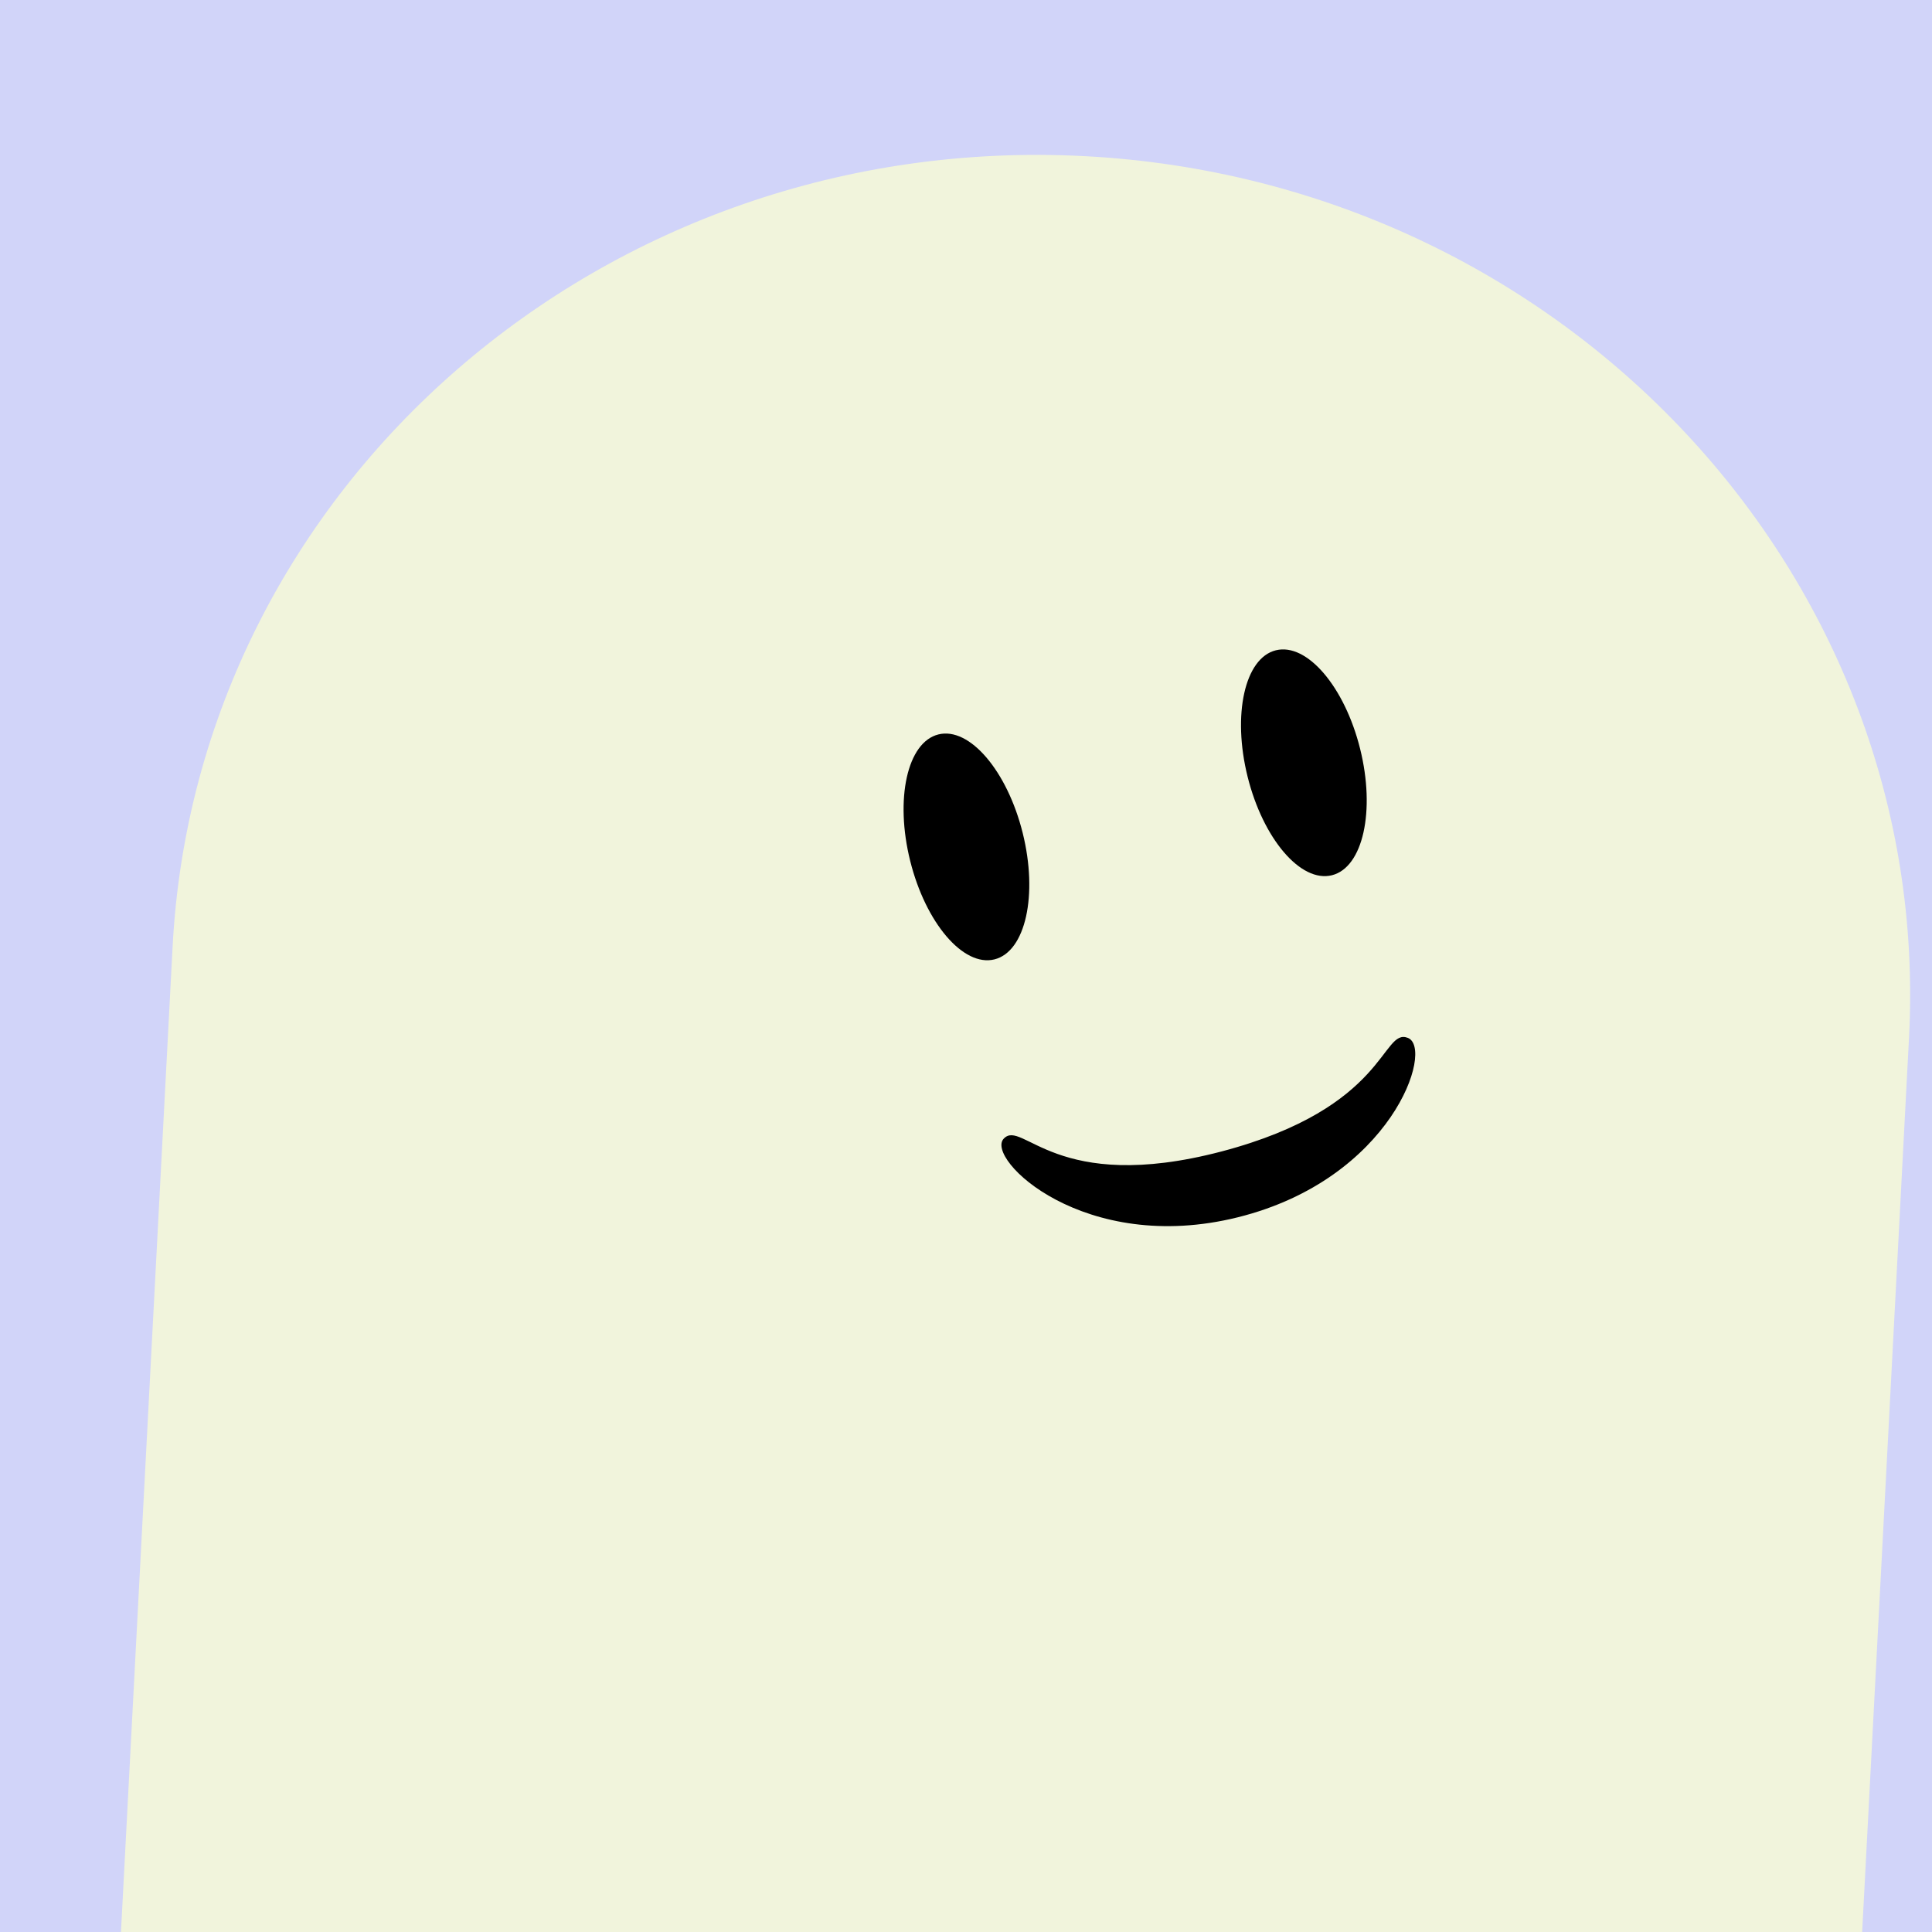
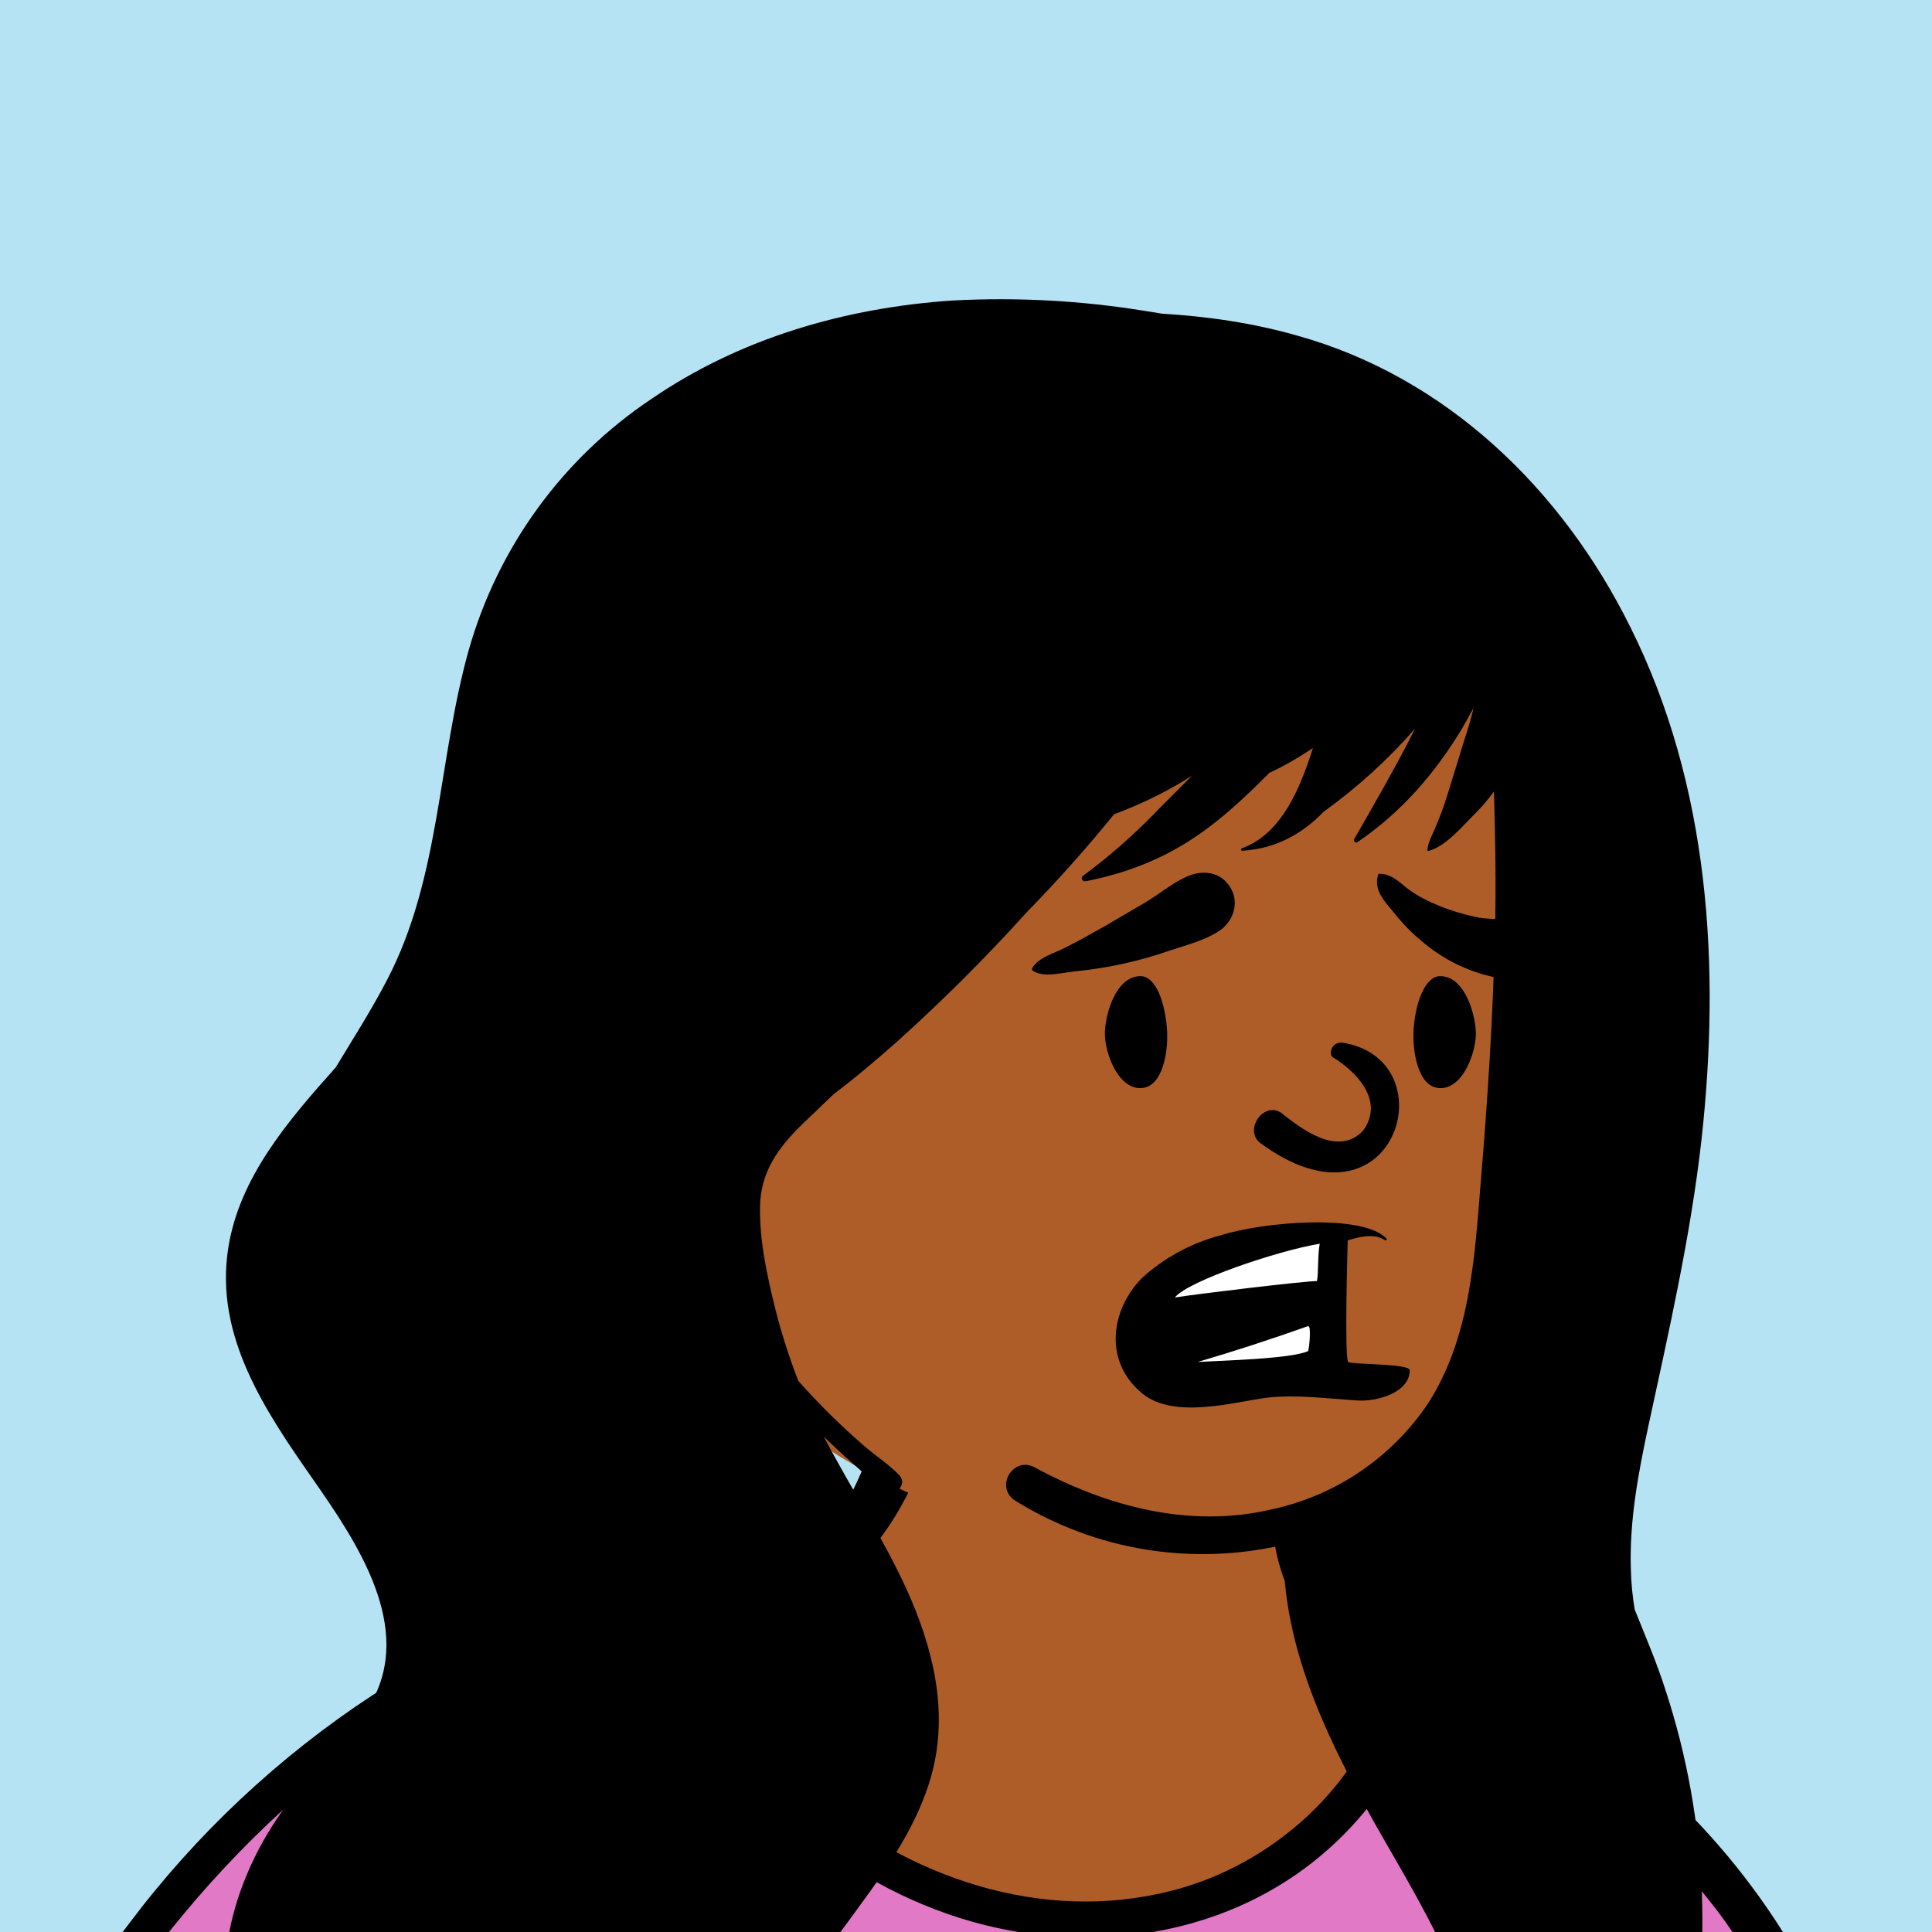
- <svg xmlns="http://www.w3.org/2000/svg" viewBox="0 0 100 100" fill="none" shape-rendering="auto" width="96" height="96">
+ <svg xmlns="http://www.w3.org/2000/svg" viewBox="0 0 704 704" fill="none" shape-rendering="auto" width="96" height="96">
  <mask id="viewboxMask">
-     <rect width="100" height="100" rx="0" ry="0" x="0" y="0" fill="#fff" />
+     <rect width="704" height="704" rx="0" ry="0" x="0" y="0" fill="#fff" />
  </mask>
  <g mask="url(#viewboxMask)">
-     <rect fill="#d1d4f9" width="100" height="100" x="0" y="0" />
-     <g transform="translate(3, -2) rotate(3 50 70)">
-       <path d="M95 53.33C95 29.4 74.85 10 50 10S5 29.4 5 53.33V140h90V53.33Z" fill="#f1f4dc" />
-       <g transform="translate(29 33)">
-         <g transform="translate(7, -2) rotate(-17 21 21)">
-           <g transform="translate(0 4)">
-             <path d="M15 8c0 3.31-1.34 6-3 6s-3-2.69-3-6 1.34-6 3-6 3 2.69 3 6ZM33 8c0 3.31-1.34 6-3 6s-3-2.69-3-6 1.34-6 3-6 3 2.69 3 6Z" fill="#000000" />
-           </g>
-           <g transform="translate(6 24)">
-             <path d="M15 10C6.79 10 3.02 3.88 4.22 3.12 5.42 2.35 6.1 6.6 15 6.49c8.9-.12 9.58-4.23 10.78-3.37C26.98 3.98 23.21 10 15 10Z" fill="#000000" />
-           </g>
-         </g>
+     <rect fill="#b6e3f4" width="704" height="704" x="0" y="0" />
+     <g fill-rule="evenodd" clip-rule="evenodd">
+       <path d="M705.3 1074a2351.1 2351.1 0 0 1-15.6-101c-1-7.7-2.5-16.4 2.7-22 7.3-8 14-14.8 14.8-26.2.8-10.7-2.8-22.4-5-32.8a809.4 809.4 0 0 0-17.3-64.7c-6.6-21.7-13.9-43.2-21.3-64.6-6.9-20-13.5-40.3-22.5-59.5-17-36.5-46-63.5-81.6-81.6-9-4.5-27-20.5-36.3-24-8.5-3.4-8.5 6.3-16.9 2.6-6.7-2.9-13-6.7-16.7-13.2-4-7-14.3-16.9-15.9-25-3.3-17.4.3-32.2-12-45.3a90 90 0 0 0-41.1-23.8c-33.7-9.3-78.5-2.8-98.8 28.5-9.7 14.9-13 33-26.2 45.1-11.4 10.7-8.8 18-23.6 23.4-.9.3-23.6-4.5-24.4-4.2-16.2-3.5-31.7 6.2-46.5 11.8a325.4 325.4 0 0 0-63 32.3 399.2 399.2 0 0 0-102.3 98.5 482.5 482.5 0 0 0-76.4 161c-1.7 6.4-3.5 13-1.5 19.4 1.7 5.3 5.4 9.2 9.8 12.4 6 4.3 18 7 17.7 15.7-.1 6.6-2.4 13.5-3.5 20-1.3 7.7-2.3 15.5-3.4 23.2-4.8 35.4-8.6 71-10.3 106.6a920 920 0 0 0-.5 106c.1 2.3.8 4.5 2 6.2-1 .4-1.2 2.4.1 2.7l2.7.5a12 12 0 0 0 7 2.4l5.5.2c19.3 4 38.6 7.9 58.1 10.8 23.8 3.5 47.6 6.3 71.5 8.7 49.2 4.8 98 3.2 147.1.6a1877 1877 0 0 1 147.4-2c49.2 1.4 98.4 3.5 147.6 4.4 55 1 110-.5 164.8-5 7.5-.5 12.2-6.5 10.7-14-8.9-44.7-19-89.1-27-134Z" fill="#ae5d29" />
+       <path d="m201 597.5 1.2-.4c14.5-5.7 29.6-14.8 45.4-11.4.5-.2 10.8 1.9 17.9 3.2l-6.7 7L247 598c40.7 67.1 88.8 100.7 144.3 100.7 55.5 0 97.7-33.6 126.4-100.7l4-1c.4 0 1 .2 1.5.4 9.3 3.6 27.4 19.6 36.3 24.1 35.6 18 64.5 45 81.6 81.6 8.7 18.6 15.2 38 21.8 57.5l.7 2c7.4 21.4 14.7 43 21.3 64.6 6.3 20.4 12 41 16.6 61.8l.7 2.9c2.2 10.4 5.8 22 5 32.8a29 29 0 0 1-3 10.7l-80.4 29 38.4 261.3c-35.1 1.5-70.3 2-105.5 1.3-49.2-.9-98.4-3-147.6-4.3-47.7-1.2-95.3-.7-143 1.7l-12 .6a946.3 946.3 0 0 1-139.5-1l-3.1-.3v-38.3l16.3-212.9-83-15.6-81.3-39.5a21.7 21.7 0 0 1-5.6-8.8c-1.9-6-.5-12 1-18l.5-1.3a492.8 492.8 0 0 1 76.4-161A399.3 399.3 0 0 1 138 629.7c19.8-13 40.9-23.9 63-32.3Z" fill="#e279c7" />
+       <path d="M232.2 584.6c5.1-.3 10.3.6 15.4 1 .4.1.6.8 0 .9-9 1.9-18 4.5-26.9 7.1l-3.8 1.2c-10 3-19.8 6-29.6 10-19.4 7.9-37.8 18.5-54.8 30.8C67.2 682.8 20 754.3-9.9 828.3a526 526 0 0 0-24.3 77c-.4 1.6-2 5.4-1 7 .7 1.3 3.6 2.1 5 2.9l4.5 2.3 25.2 12.9 2.3 1.1c38 18.6 78.4 34.4 121 35.5l.4-3.7a342 342 0 0 1 9.9-60c.3-1 1.6-.6 1.7.3 3 23.1 2 46.4 1 69.7-1.8 41-4.3 82.2-6.5 123.3-1.2 20.6-2.6 41-3.9 61.7-1.3 20.5-1.7 41.6-4.7 62-.6 4.6-6 7-10 6.6-4.4-.5-7.9-4.5-8-9 0-11.9 1.5-24 2.4-35.8l2.5-33.8c3.1-41.1 6.8-82.2 10.2-123.3a4771 4771 0 0 1 3.8-43.7C76.4 979.8 34.2 963-6.1 943.5c-.6 13.2-2 26.5-3.4 39.6-3.8 36.8-7.1 73.6-9.6 110.5a2254.2 2254.2 0 0 0-4.2 92.7l-.2 7c0 4.4-.5 8.5-4.3 11.7-3.7 3.3-8.9 3.5-12.6 0-5-4.6-4.2-10.9-4-17.1a1675.6 1675.6 0 0 1 1.8-47.2 1321 1321 0 0 1 10.5-109.5l2-14c3.5-26 7.5-52.7 15.5-77.9-3.1-1.5-6.2-3-9.3-4.7-5.5-2.7-11.2-5.4-16.6-8.4-4.2-2.5-7.9-5.8-9-10.8-1.4-5.5.6-11.5 2-16.9v-.4a502 502 0 0 1 26.6-80 523.2 523.2 0 0 1 67.8-117 353.8 353.8 0 0 1 88.7-83.3 239 239 0 0 1 53.8-25.7 142.6 142.6 0 0 1 42.8-7.5Zm90.1-66c6-6.5 18.1.2 15.2 8.8a108.2 108.2 0 0 1-34.7 52A79.4 79.4 0 0 1 247 598l1.7 2.4a321.1 321.1 0 0 0 46.1 52.6c36 31.2 84.8 48 132 36 37.1-9.4 69.8-38.8 79.4-76.2-1.3.6-3 .9-4.8.5-7.7-1.7-15.3-9.8-20.3-15.6-5.3-6.3-9.5-13-12.6-20.7-5.6-14-7.4-32.1.3-45.7 1-1.7 3-.7 3.3 1l.3 2.5c1.5 12.7 3.3 25 9.3 36.6a76 76 0 0 0 18.2 23.1c2.6 2 5.8 3.6 8.1 6l.5.4c.6-5 4.1-7.3 7.6-7.2 3.3.2 7.3 1.6 8.8 2.3l.1.1a341 341 0 0 1 65.1 42 259 259 0 0 1 88.4 129c7.5 25.3 11.8 51.4 16.3 77.4l2.8 16c4.2 23.9 8.9 48.4 18.4 70.7 2.5 5.7.6 11.1-5.5 13.4A1493 1493 0 0 1 688 953c3.7 16 6 32.5 8.7 48.5 6 34.1 13.2 68 19.4 102 3.2 17.5 6.1 35 9.3 52.3l4.7 25.2 2.4 13.6.1.7c.5 2.4 1 4.9.4 7.3-.8 2.7-2.9 4.6-4.8 6.6-1.6 1.6-3.8 1.6-5.7.7l-.7-.3c-3.4-1.6-6-3.2-7.3-7-.7-2.5-1-5.2-1.5-7.7a3535.6 3535.6 0 0 1-7.8-43.6l-1.6-9.1c-5.2-31.4-10.2-62.9-12.8-94.5-1-14-2.3-28.1-3.5-42.2l-.9-10.5c-1.1-13.3-2.5-27-2.7-40.5l-4.5 1.6L657 964c-5.5 2-12.5 6-18.4 5.2-2.9-.3-5-1.2-6.8-2.9 2 28.8 4.8 57.4 8.5 86a1965.7 1965.7 0 0 0 22 135c.6 3.2 1.4 6.4 1.9 9.6.5 3.7-.5 5.9-2.5 9-1.7 2.4-5 3.7-7.8 2-3.6-2.3-5.5-4.3-6.5-8.4-1-3.7-1.6-7.6-2.3-11.4a1654.2 1654.2 0 0 1-11.4-65.2c-7.8-52-12.7-104.4-15.2-156.8a1388 1388 0 0 1-1.4-77.8c0-13.3.5-26.6 1.4-39.9 1-13.4 3-26.5 4.8-39.8 0-.5.7-.5.7 0 .8 14.9 2.1 29.8 2.8 44.7.6 14.3.9 28.5 1.4 42.8.6 18.7 1.5 37.5 2.7 56.2a9.6 9.6 0 0 1 8.5-3.1c4.7-1 9.7-3.4 14.1-5l16.8-5.5 26.4-8.7a679 679 0 0 1-18-80.8l-2-12.3c-4-24.2-8.5-48.5-15.8-72a229.8 229.8 0 0 0-34.8-68.2 370.2 370.2 0 0 0-52.7-55.3C557 627 539.7 614 523 600c.1.9.2 2 0 3-3.5 25.9-17 50-35.8 67.9-37.7 36-93.6 43.4-142 26.5-46.7-16.3-88-55-102.6-102.8-.3-.8.8-1 1.3-.5l2.4 3.3c0-.4.2-.9.7-1a129 129 0 0 0 46.6-29.2 100.2 100.2 0 0 0 21.3-33.3l.4-1c1.7-5 3.2-10.2 7-14.2Z" fill="#000" />
+     </g>
+     <g transform="matrix(.99789 0 0 1 156 62)">
+       <g fill-rule="evenodd" clip-rule="evenodd">
+         <path d="M405.9 203.2c-10.3-37.2-49.7-53.4-85.2-56-96-10-193.7 43.5-236.3 130.3-34 66-35.1 135.2 38.1 172.8L135 457c3.7 3.4 7.5 6.7 11.7 9.5a228 228 0 0 0 136.2 35.1c70-1.4 95-49 110.4-109.9 16.1-60.6 25.1-126.5 12.6-188.5Z" fill="#ae5d29" />
+         <path d="M451.8 553.7c-3.2-10-7.3-19.5-11.2-29.2-.8-4.8-1.3-9.7-1.4-14.6-.6-17.5 2.7-35.2 6.4-52.3 7.5-34.7 15.4-69 19.4-104.4 7-63.2 2.9-129-26-186.7-24.8-50-67-91-121.6-106.2-16.1-4.6-32.7-7-49.4-8l-6.2-1a329.7 329.7 0 0 0-70.3-3.8c-39 2.6-77.6 13.7-110 35.9A163.8 163.8 0 0 0 14.8 175C3.6 214.8 4.5 257.7-14.9 294.9c-5.7 11-12.4 21.4-18.8 32-17 19-35.3 40-39.3 66-5 32 13.5 59.2 31 84.2 15.8 22.6 37.2 53.9 21 81.7-7.7 13.2-20 23-29.2 35-9.6 12.4-17 26.7-21 42a89.2 89.2 0 0 0 18.9 80.9 99.1 99.1 0 0 0 37 25.4c14.4 6.1 28.5 12 40.4 22.4 5.4 4.8 10.4 10 15 15.5 4.4 6.8 9.5 13.2 15.3 19 6.3 6.5 18.7-2.3 13-9.9l-1.4-1.7A515 515 0 0 0 54 771a90.5 90.5 0 0 1-11.8-71.7 88.6 88.6 0 0 1 7.2-18.2l2 5c3 6.3 7 13.8 12.1 20.2.2 4.4.9 8.7 2.1 13 8 26.4 34.4 39.4 58.3 49.6l7 2.9c6.2 2.6 12.8-6.3 8.9-11.7l-3-4.3a85.7 85.7 0 0 1-13.5-58.7c3.2-21.9 16-40 28.9-57.3 12.5-17 26-34.5 31.7-55.3 6.2-23 .5-45.9-9-67-8.9-19.4-20.6-37.3-30.4-56 3.4 3.3 6.8 6.5 10.4 9.6 4 3.5 8.1 7.6 13 10 3.4 1.9 7-2.5 4.2-5.5-3.7-3.9-8.4-6.9-12.5-10.4a257.4 257.4 0 0 1-24.4-24 217 217 0 0 1-8.4-26.2c-3-12-5.8-24.8-5.6-37.3.2-12.8 6.8-21.7 15.7-30.3l11.3-10.8c8-6 15.6-12.5 23-19a649 649 0 0 0 47.5-47.3 524.8 524.8 0 0 0 31.8-35.6 150 150 0 0 0 28.4-14l-11.7 11.7a217.3 217.3 0 0 1-28 24.7c-1 .7-.4 2.3 1 2 12.8-2.5 24.8-6.8 36-13.6 11.5-7 21.6-16.4 31-25.9 5.3-2.4 10.4-5.4 15.1-8.5l.8-.5c-4.7 14.7-11.4 31.2-25.9 36.5-.5.1-.4 1 .1.9 12.2-.7 22-6.2 29.7-14.2a197.6 197.6 0 0 0 33.4-30.3c-6.9 13.7-14.6 27-22.2 40.2-.4.7.4 1.7 1.1 1.2 16.1-10.9 28.3-25 38.3-41.5l4.2-7.5c-1 4-2.1 7.9-3.4 11.7l-6.5 21c-1.2 3.8-2.6 7.5-4.2 11.2-1.1 2.6-2.6 5.1-2.8 8 0 .2.2.3.3.3 6.4-1.6 12.4-9 17-13.5 2.5-2.5 4.9-5.3 7-8.2.5 16.8.8 33.6.4 50.5-.7 31-2.7 62-5.3 92.8-2.2 27.2-3.9 55.9-19.1 79.6A92 92 0 0 1 308 488c-30 7-60-1-86.5-15.3-8-4.3-14.8 7.4-7 12.2a130 130 0 0 0 97.9 16c-1 38.5 18 75 36.8 107.7 10.6 18.3 21.2 36.5 28.7 56.3a192.2 192.2 0 0 1 12 52.3c1.8 21.2 0 42.5-2.9 63.5l-.5 3.4c-.6 4.5 3.4 8.3 7.8 6 19.4-10.2 27.8-32 32.9-52 4.8-18.9 8-38 9.8-57.4 2.6 7.3 4.8 14.8 6.4 22.4l.7 3.3c1.3 6.3 10.9 5.9 12.4 0l.8-3.3a269.2 269.2 0 0 0-5.5-149.4" fill="#000" />
      </g>
    </g>
+     <g transform="translate(315 248)">
+       <g fill-rule="evenodd" clip-rule="evenodd">
+         <path d="M105.8 231.1c4.6-14 54.2-34.8 62.6-28.8 8.3 6-2.5 49.2-2.5 49.2s-46.2 4.8-49.5 2.4c-3.3-2.4-15.2-8.7-10.6-22.8Z" fill="#fff" />
+         <path d="M190.3 203.4c.3.3-.3.8-.7.5-3.8-2.7-9.8-1.1-13.5.1 0 0-1.3 43.3.2 44.3s22.4.5 22.4 3c0 8.4-12.6 11.6-19.4 11-10.8-.7-21.9-2.2-32.6-1-10.8 1.3-33.6 8.1-45.3-1.4-14-11.3-12.1-29.9-.5-42a68 68 0 0 1 28.7-15.7c15.5-5 52.1-8.1 60.7 1.2Zm-28.6 31.8a748.9 748.9 0 0 1-40.3 13.1c7.8-.5 34.3-1.1 40.3-4 .6-2.7 1-9.5 0-9Zm4.2-30c-15.2 2.5-48.1 13.6-52.8 19.6 7.1-1.2 47.2-6 51.8-6 .6-3.5.2-9.6 1-13.6Zm5-67.8c7.5 4.6 19 15.3 10.8 26.6-9.5 10-23.3-1.4-30-6.6-6.4-4-13.4 6.3-7.6 11 49 36.3 69-29.8 30.5-36.4-4.2-.8-5.8 4-3.8 5.4Zm16.7-67c4.4 0 7 2.8 10.3 5.4 3.4 2.6 7.6 4.7 11.6 6.3 4.1 1.7 8.6 3 13 4 4.5 1 8.7.5 13.2 1.4 12 2.2 9.2 22.2-2.8 21.2a59.6 59.6 0 0 1-30.7-14.5c-3.9-3.2-7.2-7-10.4-11l-.6-.7c-2.9-3.5-5.5-7.1-4-11.8 0-.2.1-.3.4-.3Zm-100 58.3c0-6.4 3.7-21 13-21 5.7 0 9.1 10 9.7 20.2v.4c.3 6.4-1.4 20.2-9.8 20.2S87.7 135.4 87.6 129v-.2Zm135.2 0c0-6.4-3.8-21-13-21-5.5 0-9 9.5-9.7 19.4v.8c-.4 6.1 1.2 20.6 9.8 20.6 8.4 0 12.8-13.1 12.9-19.6v-.2ZM117.7 71.3c5.7-2.4 12.2-1.7 15.7 4.2 3.3 5.5 1 12.3-4.1 15.7-5.1 3.4-12 5.2-17.8 7.1l-.6.2a148.2 148.2 0 0 1-33.7 7.4l-1.6.2c-4.3.5-10.3 2.1-14.2-.3a.8.8 0 0 1-.3-1c2.3-4 8.3-5.5 12.1-7.5 5-2.5 9.8-5.3 14.7-8l14.5-8.5c5-3 10-7.2 15.3-9.5Z" fill="#000" />
+       </g>
+     </g>
+     <g transform="translate(279 400)" />
+     <g transform="translate(179 343)" />
+     <g transform="translate(203 303)" />
  </g>
</svg>
